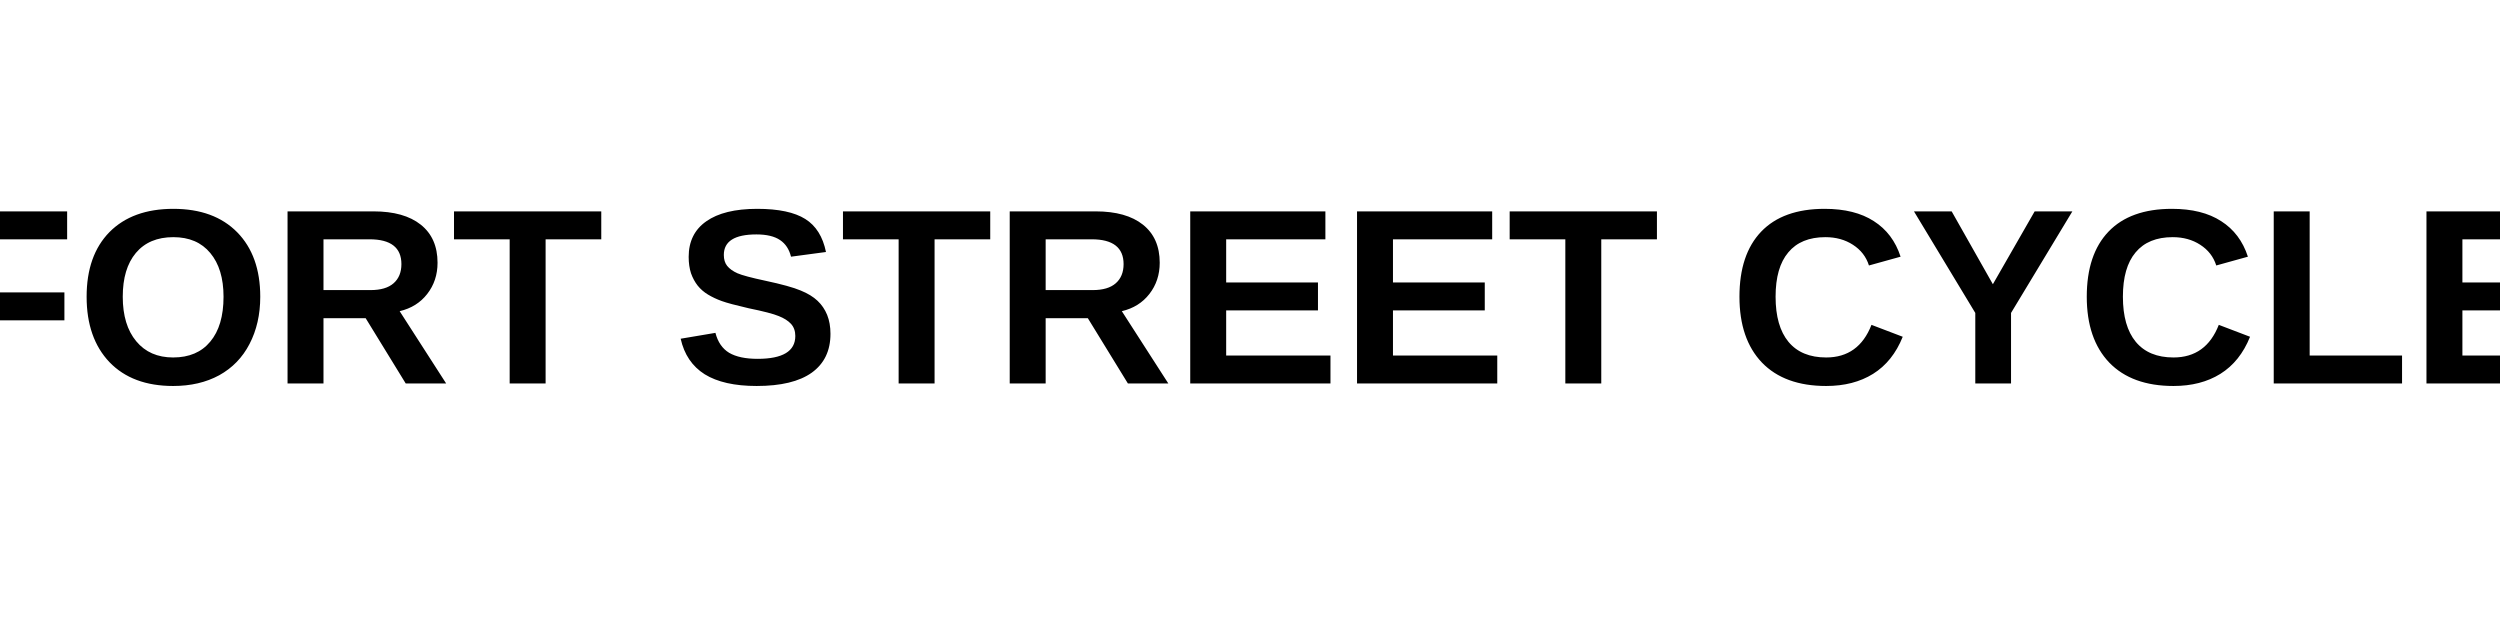
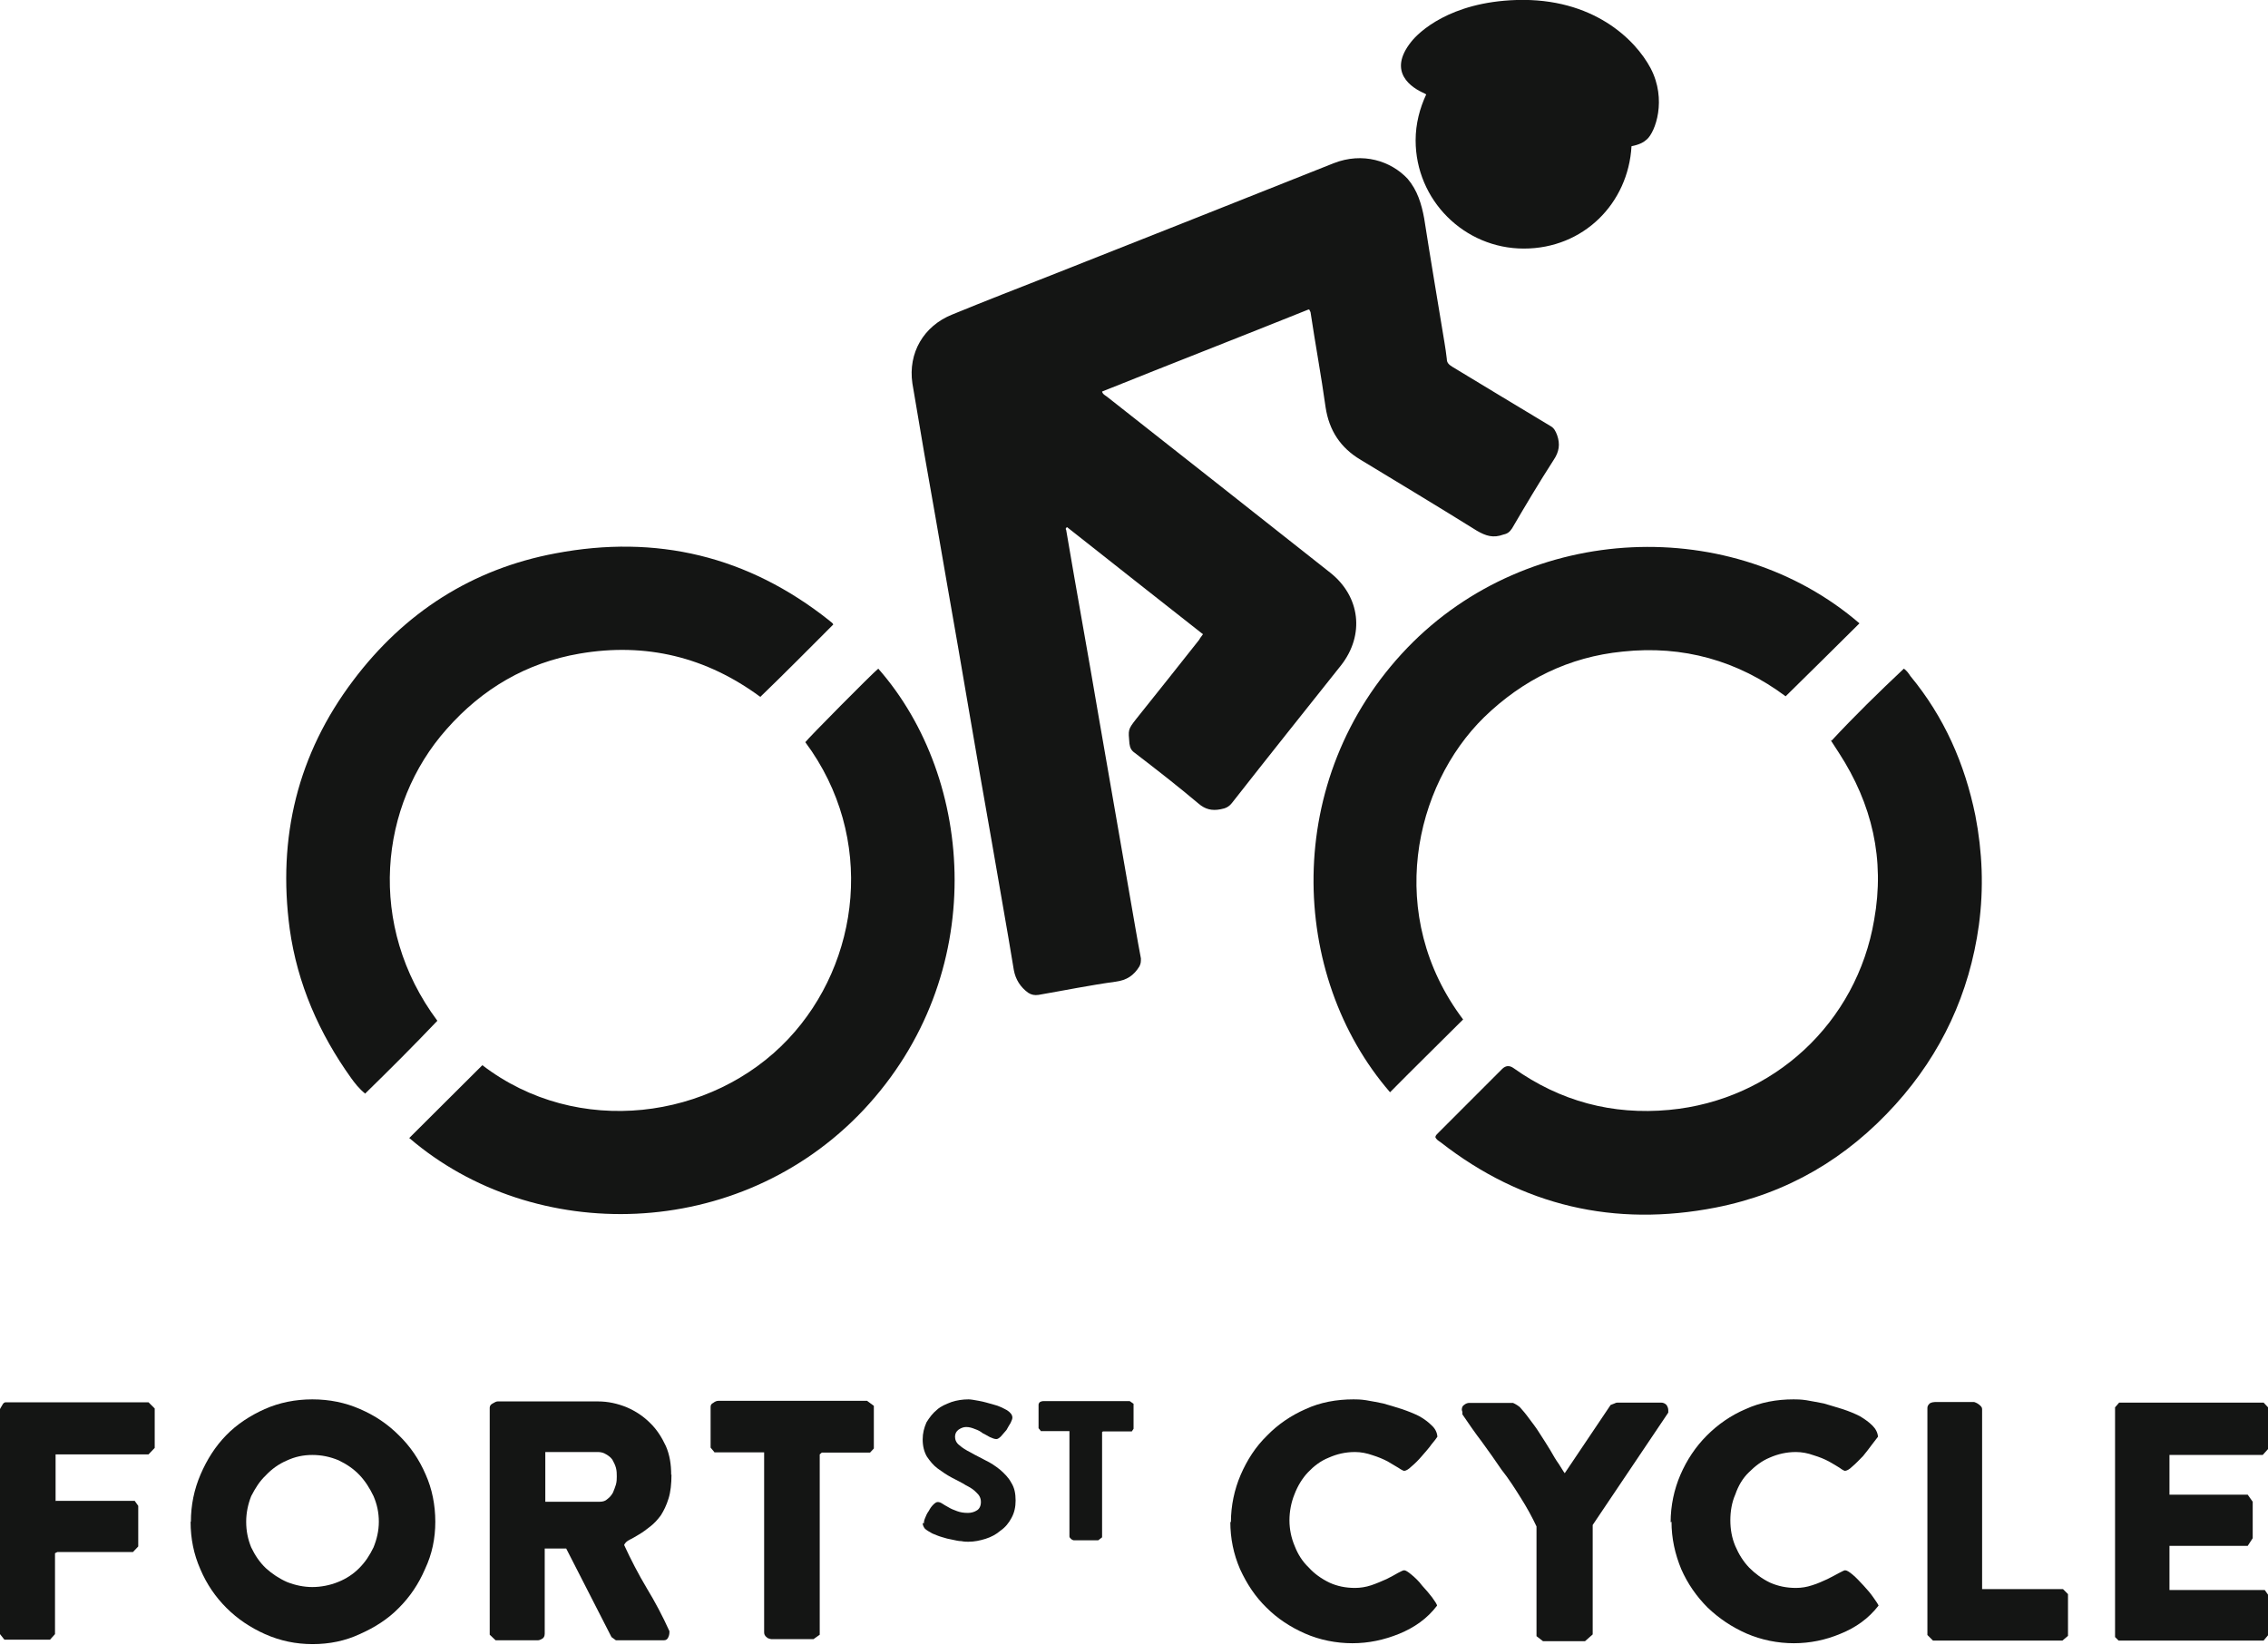
- <svg xmlns="http://www.w3.org/2000/svg" width="200" height="50" viewBox="0 0 200 50">
-   <text x="50%" y="50%" dominant-baseline="middle" text-anchor="middle" font-family="Arial, sans-serif" font-size="20" font-weight="bold" fill="#000000">
-     FORT STREET CYCLE
-   </text>
+ <svg xmlns="http://www.w3.org/2000/svg" id="uuid-bd05418a-173b-4442-8a05-8f06cf41dd07" data-name="Layer 2" viewBox="0 0 77.11 55.89">
+   <defs>
+     <style>      .uuid-73ebb55f-9988-459a-a125-2a1fd7dbaf23 {        fill: #141514;      }    </style>
+   </defs>
+   <g id="uuid-9ebc8a69-76d7-42a2-9c88-b320383518d5" data-name="uuid-0f78587c-ae73-4d9a-9f1c-05392dfce491">
+     <g id="uuid-02515ea8-7131-41ed-accb-ff28a314f8f3" data-name="uuid-70127870-7f3c-4f2f-a87f-9c0788e19e14">
+       <g>
+         <path class="uuid-73ebb55f-9988-459a-a125-2a1fd7dbaf23" d="M44.49,10.52c-2.34.94-4.68,1.85-7.02,2.79.02.09.09.12.16.17,2.53,1.99,5.07,3.99,7.6,5.99,1.02.81,1.17,2.11.37,3.14-1.24,1.56-2.48,3.11-3.71,4.68-.11.14-.22.19-.39.22-.3.06-.53,0-.76-.2-.7-.59-1.42-1.15-2.15-1.71-.12-.08-.17-.17-.19-.32-.04-.47-.06-.47.23-.84.72-.9,1.43-1.79,2.14-2.69.03-.06.08-.12.13-.19-1.55-1.22-3.09-2.43-4.62-3.64-.06.03-.05.07-.03.1.36,2.13.75,4.25,1.11,6.38.36,2.05.71,4.1,1.07,6.15.12.68.23,1.35.36,2.03,0,.11,0,.17-.05.27-.19.31-.43.47-.8.52-.88.12-1.76.3-2.63.45-.13.02-.24,0-.35-.07q-.4-.29-.49-.77c-.24-1.47-.51-2.95-.76-4.42-.26-1.46-.51-2.91-.76-4.37-.25-1.47-.5-2.92-.76-4.39-.25-1.47-.51-2.93-.77-4.41-.13-.79-.27-1.57-.4-2.36-.15-1.03.38-1.95,1.36-2.34,1.12-.46,2.23-.89,3.35-1.33,3.21-1.27,6.4-2.53,9.61-3.81.99-.39,1.95-.08,2.52.53.33.39.47.85.56,1.34.22,1.41.46,2.82.69,4.22.03.19.06.37.08.56,0,.14.08.2.19.27,1.11.67,2.21,1.34,3.33,2.01.13.07.18.18.23.31.11.31.07.57-.12.85-.49.76-.96,1.55-1.41,2.32-.08.12-.15.18-.29.21-.35.13-.6.05-.91-.13-1.3-.81-2.63-1.61-3.95-2.41-.69-.41-1.07-1-1.19-1.78-.15-1.08-.35-2.15-.51-3.22,0-.03-.02-.04-.04-.1" />
+         <path class="uuid-73ebb55f-9988-459a-a125-2a1fd7dbaf23" d="M62.27,25.18c.79-.85,1.61-1.65,2.46-2.45.1.07.16.16.22.25,1.15,1.39,1.85,2.98,2.21,4.74.24,1.24.29,2.47.12,3.73-.32,2.32-1.27,4.36-2.83,6.09-1.66,1.84-3.68,3.03-6.12,3.51-3.43.67-6.57-.05-9.35-2.22-.07-.05-.15-.09-.18-.18.02-.08.08-.11.12-.16.72-.72,1.43-1.43,2.15-2.15.12-.12.25-.13.39-.03,1.59,1.13,3.36,1.6,5.29,1.42,3.55-.33,6.38-2.97,6.97-6.46.37-2.06-.07-3.94-1.2-5.68-.08-.12-.16-.25-.24-.37-.05-.08-.06-.09-.01-.04" />
+         <path class="uuid-73ebb55f-9988-459a-a125-2a1fd7dbaf23" d="M49.75,34.65c-.84.84-1.67,1.65-2.49,2.48-3.43-3.96-3.7-10.65.59-15.11,4.15-4.3,11.07-4.53,15.37-.83-.83.82-1.66,1.65-2.51,2.48-1.62-1.21-3.49-1.74-5.54-1.52-1.82.18-3.39.95-4.71,2.23-2.39,2.34-3.37,6.75-.72,10.27" />
+         <path class="uuid-73ebb55f-9988-459a-a125-2a1fd7dbaf23" d="M12.42,37.18c-.21-.17-.35-.35-.48-.53-1.09-1.52-1.83-3.21-2.09-5.07-.42-3.11.27-5.95,2.16-8.45,1.74-2.31,4.04-3.79,6.88-4.32,3.43-.65,6.54.09,9.3,2.28.05.05.12.08.14.14-.82.82-1.63,1.64-2.48,2.46-1.83-1.35-3.88-1.86-6.15-1.47-1.8.31-3.3,1.19-4.51,2.56-2.3,2.58-2.73,6.69-.32,9.92-.8.84-1.61,1.65-2.45,2.47" />
+         <path class="uuid-73ebb55f-9988-459a-a125-2a1fd7dbaf23" d="M13.91,38.69c.83-.83,1.66-1.65,2.49-2.48,3.23,2.48,7.81,1.86,10.4-.89,2.45-2.6,2.99-6.85.58-10.09.1-.14,2.27-2.33,2.48-2.5,3.3,3.75,3.79,10.43-.5,15-4.24,4.5-11.21,4.59-15.44.96" />
+         <path class="uuid-73ebb55f-9988-459a-a125-2a1fd7dbaf23" d="M24.31,49.39l-.15-.18v-1.38c0-.06.02-.11.09-.14.05-.04.11-.07.17-.07h5.06l.23.17v1.45l-.13.14h-1.64l-.07.06v6.13l-.21.15h-1.44s-.1-.01-.15-.06c-.07-.05-.09-.11-.09-.17v-6.12h-1.68v.02Z" />
+         <path class="uuid-73ebb55f-9988-459a-a125-2a1fd7dbaf23" d="M18.54,51.05h1.86c.1,0,.19-.03.25-.09.08-.06.14-.13.19-.22.04-.09.07-.18.1-.27.03-.1.03-.21.03-.28,0-.09,0-.19-.03-.3-.03-.1-.07-.18-.12-.27-.05-.07-.12-.13-.21-.18-.09-.06-.19-.08-.28-.08h-1.79v1.68h0ZM22.83,50.12c0,.32-.03.6-.1.82-.07.23-.16.41-.26.57-.11.15-.23.28-.36.38-.14.11-.26.2-.38.27-.12.07-.23.14-.32.18-.1.05-.16.11-.19.18.23.5.49,1,.77,1.47.28.46.54.95.77,1.46,0,.06,0,.13-.04.21-.03.07-.08.1-.15.1h-1.63l-.15-.11-1.54-3.01h-.73v2.89c0,.09-.03.15-.09.18-.07.04-.11.05-.15.05h-1.43l-.2-.19v-7.72c0-.06.04-.11.1-.14.07-.04.12-.07.17-.07h3.41c.34,0,.66.07.98.2.3.13.56.3.79.53.23.22.4.49.54.79.13.3.18.62.18.98" />
+         <path class="uuid-73ebb55f-9988-459a-a125-2a1fd7dbaf23" d="M8.37,51.73c0,.32.06.6.17.87.13.27.28.5.5.71.21.19.45.35.72.47.28.11.57.17.86.17s.6-.06.87-.17c.28-.11.52-.27.72-.47.21-.21.36-.44.49-.71.11-.27.18-.56.18-.87s-.06-.59-.18-.87c-.13-.27-.28-.51-.48-.72-.2-.21-.44-.37-.71-.5-.29-.12-.58-.18-.89-.18s-.59.06-.87.19c-.28.12-.51.29-.71.5-.22.21-.36.44-.5.71-.11.28-.17.57-.17.87M6.49,51.73c0-.56.11-1.1.33-1.61s.5-.95.87-1.33c.37-.38.82-.67,1.31-.89.5-.22,1.04-.33,1.62-.33s1.12.11,1.62.33c.51.22.94.51,1.32.89.39.38.69.82.91,1.33.22.49.33,1.04.33,1.61s-.11,1.1-.35,1.61c-.22.51-.51.94-.89,1.32-.37.38-.83.67-1.33.89-.49.23-1.03.34-1.6.34s-1.1-.11-1.62-.34c-.49-.22-.93-.51-1.31-.89-.37-.37-.67-.8-.89-1.32-.22-.5-.33-1.03-.33-1.61" />
+         <path class="uuid-73ebb55f-9988-459a-a125-2a1fd7dbaf23" d="M1.9,51.02h2.68l.12.17v1.38l-.18.19H1.95l-.08.04v2.75l-.17.19H.15l-.15-.19v-7.65s.04-.08.08-.14c.03-.06.07-.09.11-.09h4.86l.21.21v1.34l-.21.22H1.89v1.59h0Z" />
+         <path class="uuid-73ebb55f-9988-459a-a125-2a1fd7dbaf23" d="M31.41,51.79s0-.1.04-.18c.03-.08.07-.17.13-.25.04-.08.09-.15.15-.21s.11-.09.15-.09.09.01.15.05.13.08.22.13c.08.05.18.09.29.13s.22.06.37.06c.11,0,.22-.03.31-.09.08-.05.13-.15.13-.28s-.05-.23-.15-.32c-.09-.1-.22-.18-.36-.25-.14-.09-.31-.17-.48-.26-.17-.09-.33-.2-.48-.31-.15-.11-.26-.25-.37-.41-.09-.16-.14-.35-.14-.58,0-.21.05-.4.13-.58.1-.16.21-.31.36-.43.13-.12.31-.19.49-.26.18-.06.38-.09.58-.09.07,0,.19.02.35.05.17.03.33.08.51.13.17.04.32.12.45.19.12.08.18.16.18.25,0,.04-.02.1-.06.18-.04.07-.1.16-.14.24-.07.08-.12.14-.19.22-.05.05-.11.09-.15.09-.07,0-.14-.03-.23-.07-.08-.04-.15-.09-.24-.13-.07-.06-.17-.11-.26-.14-.1-.04-.19-.07-.3-.07-.09,0-.17.03-.26.09-.08.06-.12.14-.12.24s.04.21.15.29c.1.09.23.17.39.25.15.09.33.17.49.26.19.09.35.2.5.32.15.13.29.27.38.44.11.17.15.37.15.61,0,.21-.04.41-.14.59-.09.17-.21.32-.37.43-.15.13-.32.22-.51.28s-.38.1-.59.1c-.04,0-.14,0-.23-.02-.1,0-.21-.03-.31-.05-.12-.02-.24-.05-.36-.09-.11-.03-.22-.08-.32-.12-.09-.05-.18-.1-.25-.16-.05-.06-.08-.13-.08-.2" />
+         <path class="uuid-73ebb55f-9988-459a-a125-2a1fd7dbaf23" d="M35.4,48.66l-.09-.11v-.81s.02-.07.05-.08c.04-.02.07-.03.1-.03h2.95l.13.09v.85l-.06.09h-.98l-.03.02v3.58l-.13.1h-.84s-.05-.01-.09-.05c-.03-.03-.05-.05-.05-.08v-3.58h-.98.02Z" />
+         <path class="uuid-73ebb55f-9988-459a-a125-2a1fd7dbaf23" d="M41.85,51.75c0-.57.12-1.12.33-1.61.22-.51.51-.96.9-1.34.37-.38.81-.68,1.31-.9.5-.23,1.05-.33,1.63-.33.1,0,.24,0,.43.03.18.03.39.07.58.11.21.06.42.12.63.19.21.07.41.15.59.24.18.1.32.21.43.32.12.11.18.24.19.38-.03.05-.1.14-.2.26-.09.13-.21.26-.33.4-.11.13-.23.25-.35.35-.11.11-.2.15-.25.15-.02,0-.09-.03-.19-.1-.1-.06-.23-.14-.37-.22-.15-.08-.32-.15-.51-.21-.2-.07-.4-.11-.6-.11-.33,0-.62.07-.89.19-.28.11-.51.29-.71.5-.19.2-.35.46-.46.75-.11.27-.17.58-.17.88s.06.6.18.88c.11.28.26.52.48.73.19.21.43.38.7.51.26.12.55.18.87.18.18,0,.37-.03.55-.09s.36-.14.52-.21c.16-.08.29-.15.39-.21.11-.06.18-.09.21-.09.05,0,.13.05.25.15s.25.22.36.37c.13.14.24.27.34.4.1.14.16.23.17.28-.34.45-.78.75-1.29.96-.52.21-1.04.32-1.59.32s-1.11-.11-1.61-.33-.94-.51-1.31-.88c-.39-.38-.67-.81-.9-1.31-.22-.51-.33-1.04-.33-1.61" />
+         <path class="uuid-73ebb55f-9988-459a-a125-2a1fd7dbaf23" d="M52.25,51.91c-.16-.34-.34-.67-.55-1-.2-.32-.41-.65-.65-.95-.22-.32-.44-.64-.67-.95-.23-.3-.45-.62-.66-.93,0-.02,0-.05,0-.08,0-.02-.02-.05-.02-.07,0-.08.02-.14.09-.18.05-.04.11-.06.17-.06h1.48s.12.05.23.14c.09.1.21.24.31.38.12.16.26.34.37.52.13.2.25.39.36.57.1.18.19.33.29.47.1.15.15.25.2.31l1.56-2.32s.06-.02.13-.05c.06-.03.09-.03.11-.03h1.47c.07,0,.13.02.19.08.04.06.06.12.06.18v.08l-2.57,3.82v3.72l-.26.23h-1.43l-.22-.17v-3.74l.02.03Z" />
+         <path class="uuid-73ebb55f-9988-459a-a125-2a1fd7dbaf23" d="M56.8,51.75c0-.57.12-1.12.33-1.61.22-.51.52-.96.9-1.34.38-.38.81-.68,1.32-.9.51-.23,1.05-.33,1.63-.33.1,0,.25,0,.44.03.18.03.38.07.59.11.2.06.41.12.63.19.22.07.41.15.59.24.17.1.32.21.43.32s.18.24.19.38c-.04.05-.11.14-.2.26-.09.13-.2.26-.31.4-.13.13-.24.25-.36.35-.11.11-.2.15-.26.15-.01,0-.08-.03-.17-.1-.1-.06-.22-.14-.37-.22s-.32-.15-.52-.21c-.19-.07-.4-.11-.6-.11-.32,0-.62.07-.89.19-.27.11-.5.29-.71.5-.21.2-.36.46-.46.75-.12.27-.17.58-.17.88s.05.6.17.88c.12.28.27.52.47.73.21.21.44.38.71.51.27.12.56.18.88.18.19,0,.37-.03.55-.09.2-.06.36-.14.52-.21.16-.08.29-.15.4-.21s.18-.09.2-.09c.06,0,.14.05.26.15s.23.22.37.37c.13.14.24.27.33.4.1.14.16.23.18.28-.35.45-.78.75-1.3.96-.5.21-1.03.32-1.58.32s-1.1-.11-1.61-.33c-.5-.22-.93-.51-1.32-.88-.38-.38-.68-.81-.9-1.31-.21-.51-.33-1.04-.33-1.61" />
+         <path class="uuid-73ebb55f-9988-459a-a125-2a1fd7dbaf23" d="M70.14,54.02l.17.17v1.42l-.19.16h-4.4l-.19-.19v-7.72c0-.06.03-.11.09-.16.06-.03.13-.04.17-.04h1.33s.1.03.17.09c.06.05.1.09.1.15v6.12h2.76,0Z" />
+         <polygon class="uuid-73ebb55f-9988-459a-a125-2a1fd7dbaf23" points="71.91 47.84 72.05 47.68 76.96 47.68 77.11 47.84 77.11 49.26 76.93 49.46 73.76 49.46 73.76 50.81 76.42 50.81 76.59 51.05 76.59 52.29 76.42 52.55 73.76 52.55 73.76 54.05 77 54.05 77.11 54.21 77.11 55.59 76.96 55.77 72.03 55.77 71.91 55.65 71.91 47.84" />
+         <path class="uuid-73ebb55f-9988-459a-a125-2a1fd7dbaf23" d="M56.12,2.32c-.52-.98-1.96-2.4-4.56-2.32-2.27.07-3.33,1.1-3.58,1.42-.83,1.04.03,1.57.44,1.75,0,0,.04.02.07.04-.22.47-.36,1-.36,1.56,0,2.03,1.65,3.68,3.68,3.68s3.55-1.54,3.66-3.48c.26-.05.41-.13.52-.23.29-.25.69-1.35.13-2.42" />
+       </g>
+     </g>
+   </g>
</svg>
